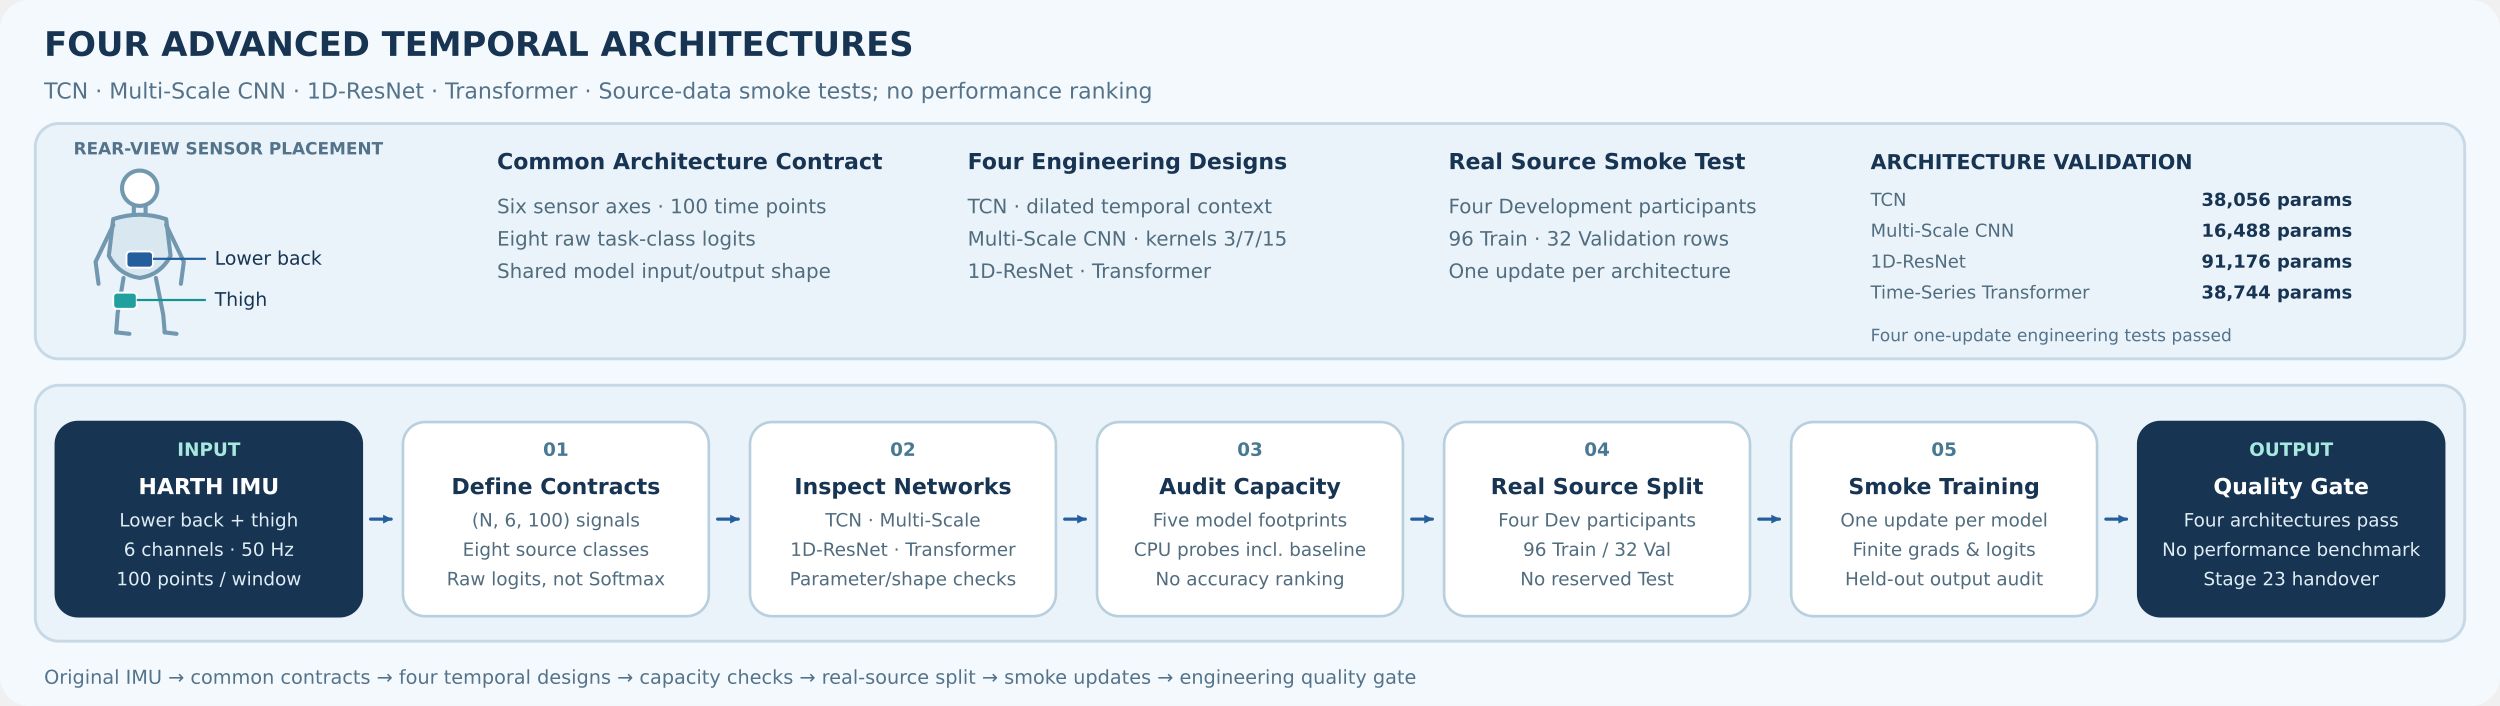
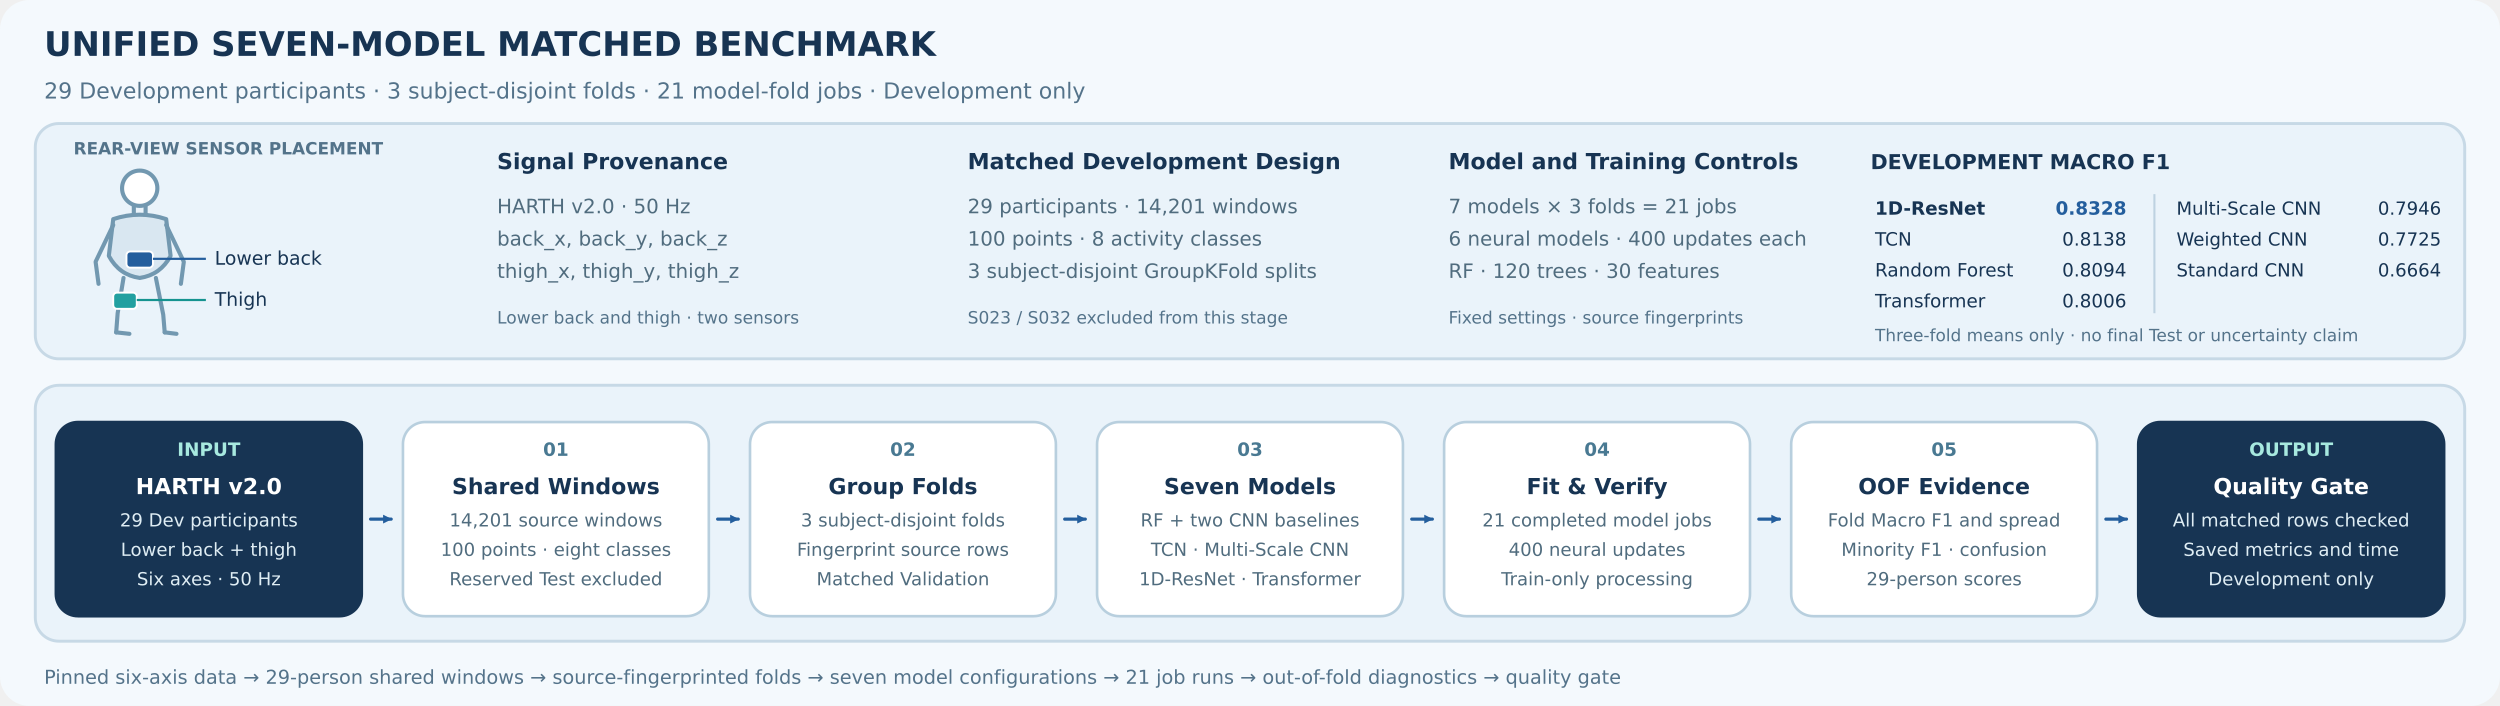
<svg xmlns="http://www.w3.org/2000/svg" width="1700" height="480" viewBox="0 0 1700 480" role="img" aria-labelledby="title desc">
  <defs>
    <marker id="small-arrow" markerUnits="userSpaceOnUse" markerWidth="6" markerHeight="6" refX="5.5" refY="3" orient="auto">
      <path d="M0 0 L6 3 L0 6 Z" fill="#245E9D" />
    </marker>
  </defs>
  <rect width="1700" height="480" rx="20" fill="#F4F9FD" />
  <g font-family="DejaVu Sans, Arial, sans-serif">
-     <text x="30" y="38" font-size="23" font-weight="700" fill="#173453">FOUR ADVANCED TEMPORAL ARCHITECTURES</text>
-     <text x="30" y="67" font-size="15" fill="#54738A">TCN · Multi-Scale CNN · 1D-ResNet · Transformer · Source-data smoke tests; no performance ranking</text>
+     <text x="30" y="38" font-size="23" font-weight="700" fill="#173453">UNIFIED SEVEN-MODEL MATCHED BENCHMARK</text>
+     <text x="30" y="67" font-size="15" fill="#54738A">29 Development participants · 3 subject-disjoint folds · 21 model-fold jobs · Development only</text>
    <rect x="24" y="84" width="1652" height="160" rx="16" fill="#EAF3FA" stroke="#C7D9E6" stroke-width="2" />
    <rect x="24" y="262" width="1652" height="174" rx="16" fill="#EAF3FA" stroke="#C7D9E6" stroke-width="2" />
    <g aria-label="Rear-view two-sensor placement, completely within context panel">
      <text x="50" y="105" font-size="11.5" font-weight="700" fill="#53738A">REAR-VIEW SENSOR PLACEMENT</text>
      <g stroke="#7298B0" stroke-width="2.8" stroke-linecap="round" stroke-linejoin="round">
        <circle cx="95" cy="128" r="12" fill="#FFFFFF" />
        <path d="M91 140 L91 147 M99 140 L99 147" fill="none" />
        <path d="M77 149 Q95 143 113 149 L116 174 Q109 187 95 189 Q81 187 74 174 Z" fill="#D9E7F1" />
        <path d="M77 153 L65 178 L67 193 M113 153 L125 178 L123 193" fill="none" />
        <path d="M84 189 L80 213 L79 226 M106 189 L111 214 L112 226" fill="none" />
        <path d="M79 226 L88 227 M112 226 L120 227" fill="none" />
      </g>
      <rect x="86" y="171" width="18" height="11" rx="2.5" fill="#245E9D" stroke="#FFFFFF" stroke-width="1.3" />
      <rect x="77" y="199" width="16" height="11" rx="2.5" fill="#22A0A0" stroke="#FFFFFF" stroke-width="1.3" />
      <path d="M104 176 H140" stroke="#245E9D" stroke-width="1.5" />
      <text x="146" y="180" font-size="12.8" fill="#173453">Lower back</text>
      <path d="M93 204 H140" stroke="#15938F" stroke-width="1.5" />
      <text x="146" y="208" font-size="12.8" fill="#173453">Thigh</text>
    </g>
-     <g>
-       <text x="338" y="115" font-size="15" font-weight="700" fill="#173453">Common Architecture Contract</text>
-       <text x="338" y="145" font-size="13.5" fill="#506C7E">Six sensor axes · 100 time points</text>
-       <text x="338" y="167" font-size="13.5" fill="#506C7E">Eight raw task-class logits</text>
-       <text x="338" y="189" font-size="13.5" fill="#506C7E">Shared model input/output shape</text>
+     <g aria-label="Pinned HARTH accelerometer modality and channel provenance">
+       <text x="338" y="115" font-size="15" font-weight="700" fill="#173453">Signal Provenance</text>
+       <text x="338" y="145" font-size="13.5" fill="#506C7E">HARTH v2.0 · 50 Hz</text>
+       <text x="338" y="167" font-size="13.5" fill="#506C7E">back_x, back_y, back_z</text>
+       <text x="338" y="189" font-size="13.5" fill="#506C7E">thigh_x, thigh_y, thigh_z</text>
+       <text x="338" y="220" font-size="11.6" fill="#54738A">Lower back and thigh · two sensors</text>
    </g>
-     <g>
-       <text x="658" y="115" font-size="15" font-weight="700" fill="#173453">Four Engineering Designs</text>
-       <text x="658" y="145" font-size="13.5" fill="#506C7E">TCN · dilated temporal context</text>
-       <text x="658" y="167" font-size="13.5" fill="#506C7E">Multi-Scale CNN · kernels 3/7/15</text>
-       <text x="658" y="189" font-size="13.5" fill="#506C7E">1D-ResNet · Transformer</text>
+     <g aria-label="Shared windows and participant-disjoint validation">
+       <text x="658" y="115" font-size="15" font-weight="700" fill="#173453">Matched Development Design</text>
+       <text x="658" y="145" font-size="13.5" fill="#506C7E">29 participants · 14,201 windows</text>
+       <text x="658" y="167" font-size="13.5" fill="#506C7E">100 points · 8 activity classes</text>
+       <text x="658" y="189" font-size="13.5" fill="#506C7E">3 subject-disjoint GroupKFold splits</text>
+       <text x="658" y="220" font-size="11.6" fill="#54738A">S023 / S032 excluded from this stage</text>
    </g>
-     <g>
-       <text x="985" y="115" font-size="15" font-weight="700" fill="#173453">Real Source Smoke Test</text>
-       <text x="985" y="145" font-size="13.5" fill="#506C7E">Four Development participants</text>
-       <text x="985" y="167" font-size="13.5" fill="#506C7E">96 Train · 32 Validation rows</text>
-       <text x="985" y="189" font-size="13.5" fill="#506C7E">One update per architecture</text>
+     <g aria-label="Fixed evaluation protocol and model training budgets">
+       <text x="985" y="115" font-size="15" font-weight="700" fill="#173453">Model and Training Controls</text>
+       <text x="985" y="145" font-size="13.5" fill="#506C7E">7 models × 3 folds = 21 jobs</text>
+       <text x="985" y="167" font-size="13.5" fill="#506C7E">6 neural models · 400 updates each</text>
+       <text x="985" y="189" font-size="13.5" fill="#506C7E">RF · 120 trees · 30 features</text>
+       <text x="985" y="220" font-size="11.6" fill="#54738A">Fixed settings · source fingerprints</text>
    </g>
-     <g aria-label="Verified model capacity and one-step smoke-test contract">
-       <text x="1272" y="115" font-size="14" font-weight="700" fill="#173453">ARCHITECTURE VALIDATION</text>
-       <text x="1272" y="140" font-size="12.2" fill="#506C7E">TCN</text>
-       <text x="1497" y="140" font-size="12.2" font-weight="700" fill="#173453">38,056 params</text>
-       <text x="1272" y="161" font-size="12.2" fill="#506C7E">Multi-Scale CNN</text>
-       <text x="1497" y="161" font-size="12.2" font-weight="700" fill="#173453">16,488 params</text>
-       <text x="1272" y="182" font-size="12.2" fill="#506C7E">1D-ResNet</text>
-       <text x="1497" y="182" font-size="12.2" font-weight="700" fill="#173453">91,176 params</text>
-       <text x="1272" y="203" font-size="12.2" fill="#506C7E">Time-Series Transformer</text>
-       <text x="1497" y="203" font-size="12.2" font-weight="700" fill="#173453">38,744 params</text>
-       <text x="1272" y="232" font-size="11.6" fill="#54738A">Four one-update engineering tests passed</text>
+     <g aria-label="All seven observed development three-fold Macro F1 means">
+       <text x="1272" y="115" font-size="14" font-weight="700" fill="#173453">DEVELOPMENT MACRO F1</text>
+       <line x1="1465" y1="132" x2="1465" y2="213" stroke="#BED2E1" stroke-width="1.4" />
+       <text x="1275" y="146" font-size="12.5" font-weight="700" fill="#173453">1D-ResNet</text>
+       <text x="1446" y="146" text-anchor="end" font-size="12.5" font-weight="700" fill="#245E9D">0.8328</text>
+       <text x="1275" y="167" font-size="12.5" fill="#173453">TCN</text>
+       <text x="1446" y="167" text-anchor="end" font-size="12.5" fill="#173453">0.8138</text>
+       <text x="1275" y="188" font-size="12.5" fill="#173453">Random Forest</text>
+       <text x="1446" y="188" text-anchor="end" font-size="12.5" fill="#173453">0.8094</text>
+       <text x="1275" y="209" font-size="12.5" fill="#173453">Transformer</text>
+       <text x="1446" y="209" text-anchor="end" font-size="12.5" fill="#173453">0.8006</text>
+       <text x="1480" y="146" font-size="12.3" fill="#173453">Multi-Scale CNN</text>
+       <text x="1660" y="146" text-anchor="end" font-size="12.3" fill="#173453">0.7946</text>
+       <text x="1480" y="167" font-size="12.3" fill="#173453">Weighted CNN</text>
+       <text x="1660" y="167" text-anchor="end" font-size="12.3" fill="#173453">0.7725</text>
+       <text x="1480" y="188" font-size="12.3" fill="#173453">Standard CNN</text>
+       <text x="1660" y="188" text-anchor="end" font-size="12.3" fill="#173453">0.6664</text>
+       <text x="1275" y="232" font-size="11.5" fill="#54738A">Three-fold means only · no final Test or uncertainty claim</text>
    </g>
    <g aria-label="Six identical short inter-block arrows">
      <path d="M252 353 H266" fill="none" stroke="#245E9D" stroke-width="2.2" stroke-linecap="round" marker-end="url(#small-arrow)" />
      <path d="M488 353 H502" fill="none" stroke="#245E9D" stroke-width="2.2" stroke-linecap="round" marker-end="url(#small-arrow)" />
      <path d="M724 353 H738" fill="none" stroke="#245E9D" stroke-width="2.2" stroke-linecap="round" marker-end="url(#small-arrow)" />
      <path d="M960 353 H974" fill="none" stroke="#245E9D" stroke-width="2.2" stroke-linecap="round" marker-end="url(#small-arrow)" />
      <path d="M1196 353 H1210" fill="none" stroke="#245E9D" stroke-width="2.2" stroke-linecap="round" marker-end="url(#small-arrow)" />
      <path d="M1432 353 H1446" fill="none" stroke="#245E9D" stroke-width="2.2" stroke-linecap="round" marker-end="url(#small-arrow)" />
    </g>
    <g aria-label="Seven matched-protocol research workflow blocks">
      <g class="process-block">
        <rect x="38" y="287" width="208" height="132" rx="15" fill="#173453" stroke="#173453" stroke-width="1.8" />
        <text x="142" y="310" text-anchor="middle" font-size="12.5" font-weight="700" fill="#A7E9DF">INPUT</text>
-         <text x="142" y="336" text-anchor="middle" font-size="15" font-weight="700" fill="#FFFFFF">HARTH IMU</text>
-         <text x="142" y="358" text-anchor="middle" font-size="12.5" fill="#DFEDF4">Lower back + thigh</text>
-         <text x="142" y="378" text-anchor="middle" font-size="12.5" fill="#DFEDF4">6 channels · 50 Hz</text>
-         <text x="142" y="398" text-anchor="middle" font-size="12.5" fill="#DFEDF4">100 points / window</text>
+         <text x="142" y="336" text-anchor="middle" font-size="15" font-weight="700" fill="#FFFFFF">HARTH v2.0</text>
+         <text x="142" y="358" text-anchor="middle" font-size="12.3" fill="#DFEDF4">29 Dev participants</text>
+         <text x="142" y="378" text-anchor="middle" font-size="12.3" fill="#DFEDF4">Lower back + thigh</text>
+         <text x="142" y="398" text-anchor="middle" font-size="12.3" fill="#DFEDF4">Six axes · 50 Hz</text>
      </g>
      <g class="process-block">
        <rect x="274" y="287" width="208" height="132" rx="15" fill="#FFFFFF" stroke="#B8CFDE" stroke-width="1.8" />
        <text x="378" y="310" text-anchor="middle" font-size="12.5" font-weight="700" fill="#497992">01</text>
-         <text x="378" y="336" text-anchor="middle" font-size="15" font-weight="700" fill="#173453">Define Contracts</text>
-         <text x="378" y="358" text-anchor="middle" font-size="12.5" fill="#506C7E">(N, 6, 100) signals</text>
-         <text x="378" y="378" text-anchor="middle" font-size="12.5" fill="#506C7E">Eight source classes</text>
-         <text x="378" y="398" text-anchor="middle" font-size="12.5" fill="#506C7E">Raw logits, not Softmax</text>
+         <text x="378" y="336" text-anchor="middle" font-size="15" font-weight="700" fill="#173453">Shared Windows</text>
+         <text x="378" y="358" text-anchor="middle" font-size="12.3" fill="#506C7E">14,201 source windows</text>
+         <text x="378" y="378" text-anchor="middle" font-size="12.3" fill="#506C7E">100 points · eight classes</text>
+         <text x="378" y="398" text-anchor="middle" font-size="12.3" fill="#506C7E">Reserved Test excluded</text>
      </g>
      <g class="process-block">
        <rect x="510" y="287" width="208" height="132" rx="15" fill="#FFFFFF" stroke="#B8CFDE" stroke-width="1.8" />
        <text x="614" y="310" text-anchor="middle" font-size="12.5" font-weight="700" fill="#497992">02</text>
-         <text x="614" y="336" text-anchor="middle" font-size="15" font-weight="700" fill="#173453">Inspect Networks</text>
-         <text x="614" y="358" text-anchor="middle" font-size="12.5" fill="#506C7E">TCN · Multi-Scale</text>
-         <text x="614" y="378" text-anchor="middle" font-size="12.5" fill="#506C7E">1D-ResNet · Transformer</text>
-         <text x="614" y="398" text-anchor="middle" font-size="12.5" fill="#506C7E">Parameter/shape checks</text>
+         <text x="614" y="336" text-anchor="middle" font-size="15" font-weight="700" fill="#173453">Group Folds</text>
+         <text x="614" y="358" text-anchor="middle" font-size="12.3" fill="#506C7E">3 subject-disjoint folds</text>
+         <text x="614" y="378" text-anchor="middle" font-size="12.3" fill="#506C7E">Fingerprint source rows</text>
+         <text x="614" y="398" text-anchor="middle" font-size="12.3" fill="#506C7E">Matched Validation</text>
      </g>
      <g class="process-block">
        <rect x="746" y="287" width="208" height="132" rx="15" fill="#FFFFFF" stroke="#B8CFDE" stroke-width="1.8" />
        <text x="850" y="310" text-anchor="middle" font-size="12.5" font-weight="700" fill="#497992">03</text>
-         <text x="850" y="336" text-anchor="middle" font-size="15" font-weight="700" fill="#173453">Audit Capacity</text>
-         <text x="850" y="358" text-anchor="middle" font-size="12.5" fill="#506C7E">Five model footprints</text>
-         <text x="850" y="378" text-anchor="middle" font-size="12.5" fill="#506C7E">CPU probes incl. baseline</text>
-         <text x="850" y="398" text-anchor="middle" font-size="12.5" fill="#506C7E">No accuracy ranking</text>
+         <text x="850" y="336" text-anchor="middle" font-size="15" font-weight="700" fill="#173453">Seven Models</text>
+         <text x="850" y="358" text-anchor="middle" font-size="12.3" fill="#506C7E">RF + two CNN baselines</text>
+         <text x="850" y="378" text-anchor="middle" font-size="12.3" fill="#506C7E">TCN · Multi-Scale CNN</text>
+         <text x="850" y="398" text-anchor="middle" font-size="12.3" fill="#506C7E">1D-ResNet · Transformer</text>
      </g>
      <g class="process-block">
        <rect x="982" y="287" width="208" height="132" rx="15" fill="#FFFFFF" stroke="#B8CFDE" stroke-width="1.8" />
        <text x="1086" y="310" text-anchor="middle" font-size="12.5" font-weight="700" fill="#497992">04</text>
-         <text x="1086" y="336" text-anchor="middle" font-size="15" font-weight="700" fill="#173453">Real Source Split</text>
-         <text x="1086" y="358" text-anchor="middle" font-size="12.5" fill="#506C7E">Four Dev participants</text>
-         <text x="1086" y="378" text-anchor="middle" font-size="12.5" fill="#506C7E">96 Train / 32 Val</text>
-         <text x="1086" y="398" text-anchor="middle" font-size="12.5" fill="#506C7E">No reserved Test</text>
+         <text x="1086" y="336" text-anchor="middle" font-size="15" font-weight="700" fill="#173453">Fit &amp; Verify</text>
+         <text x="1086" y="358" text-anchor="middle" font-size="12.3" fill="#506C7E">21 completed model jobs</text>
+         <text x="1086" y="378" text-anchor="middle" font-size="12.3" fill="#506C7E">400 neural updates</text>
+         <text x="1086" y="398" text-anchor="middle" font-size="12.3" fill="#506C7E">Train-only processing</text>
      </g>
      <g class="process-block">
        <rect x="1218" y="287" width="208" height="132" rx="15" fill="#FFFFFF" stroke="#B8CFDE" stroke-width="1.8" />
        <text x="1322" y="310" text-anchor="middle" font-size="12.5" font-weight="700" fill="#497992">05</text>
-         <text x="1322" y="336" text-anchor="middle" font-size="15" font-weight="700" fill="#173453">Smoke Training</text>
-         <text x="1322" y="358" text-anchor="middle" font-size="12.5" fill="#506C7E">One update per model</text>
-         <text x="1322" y="378" text-anchor="middle" font-size="12.5" fill="#506C7E">Finite grads &amp; logits</text>
-         <text x="1322" y="398" text-anchor="middle" font-size="12.5" fill="#506C7E">Held-out output audit</text>
+         <text x="1322" y="336" text-anchor="middle" font-size="15" font-weight="700" fill="#173453">OOF Evidence</text>
+         <text x="1322" y="358" text-anchor="middle" font-size="12.3" fill="#506C7E">Fold Macro F1 and spread</text>
+         <text x="1322" y="378" text-anchor="middle" font-size="12.3" fill="#506C7E">Minority F1 · confusion</text>
+         <text x="1322" y="398" text-anchor="middle" font-size="12.3" fill="#506C7E">29-person scores</text>
      </g>
      <g class="process-block">
        <rect x="1454" y="287" width="208" height="132" rx="15" fill="#173453" stroke="#173453" stroke-width="1.8" />
        <text x="1558" y="310" text-anchor="middle" font-size="12.5" font-weight="700" fill="#A7E9DF">OUTPUT</text>
        <text x="1558" y="336" text-anchor="middle" font-size="15" font-weight="700" fill="#FFFFFF">Quality Gate</text>
-         <text x="1558" y="358" text-anchor="middle" font-size="12.5" fill="#DFEDF4">Four architectures pass</text>
-         <text x="1558" y="378" text-anchor="middle" font-size="12.5" fill="#DFEDF4">No performance benchmark</text>
-         <text x="1558" y="398" text-anchor="middle" font-size="12.5" fill="#DFEDF4">Stage 23 handover</text>
+         <text x="1558" y="358" text-anchor="middle" font-size="12.3" fill="#DFEDF4">All matched rows checked</text>
+         <text x="1558" y="378" text-anchor="middle" font-size="12.3" fill="#DFEDF4">Saved metrics and time</text>
+         <text x="1558" y="398" text-anchor="middle" font-size="12.3" fill="#DFEDF4">Development only</text>
      </g>
    </g>
-     <text x="30" y="465" font-size="13.1" fill="#54738A">Original IMU → common contracts → four temporal designs → capacity checks → real-source split → smoke updates → engineering quality gate</text>
+     <text x="30" y="465" font-size="13.1" fill="#54738A">Pinned six-axis data → 29-person shared windows → source-fingerprinted folds → seven model configurations → 21 job runs → out-of-fold diagnostics → quality gate</text>
  </g>
</svg>
